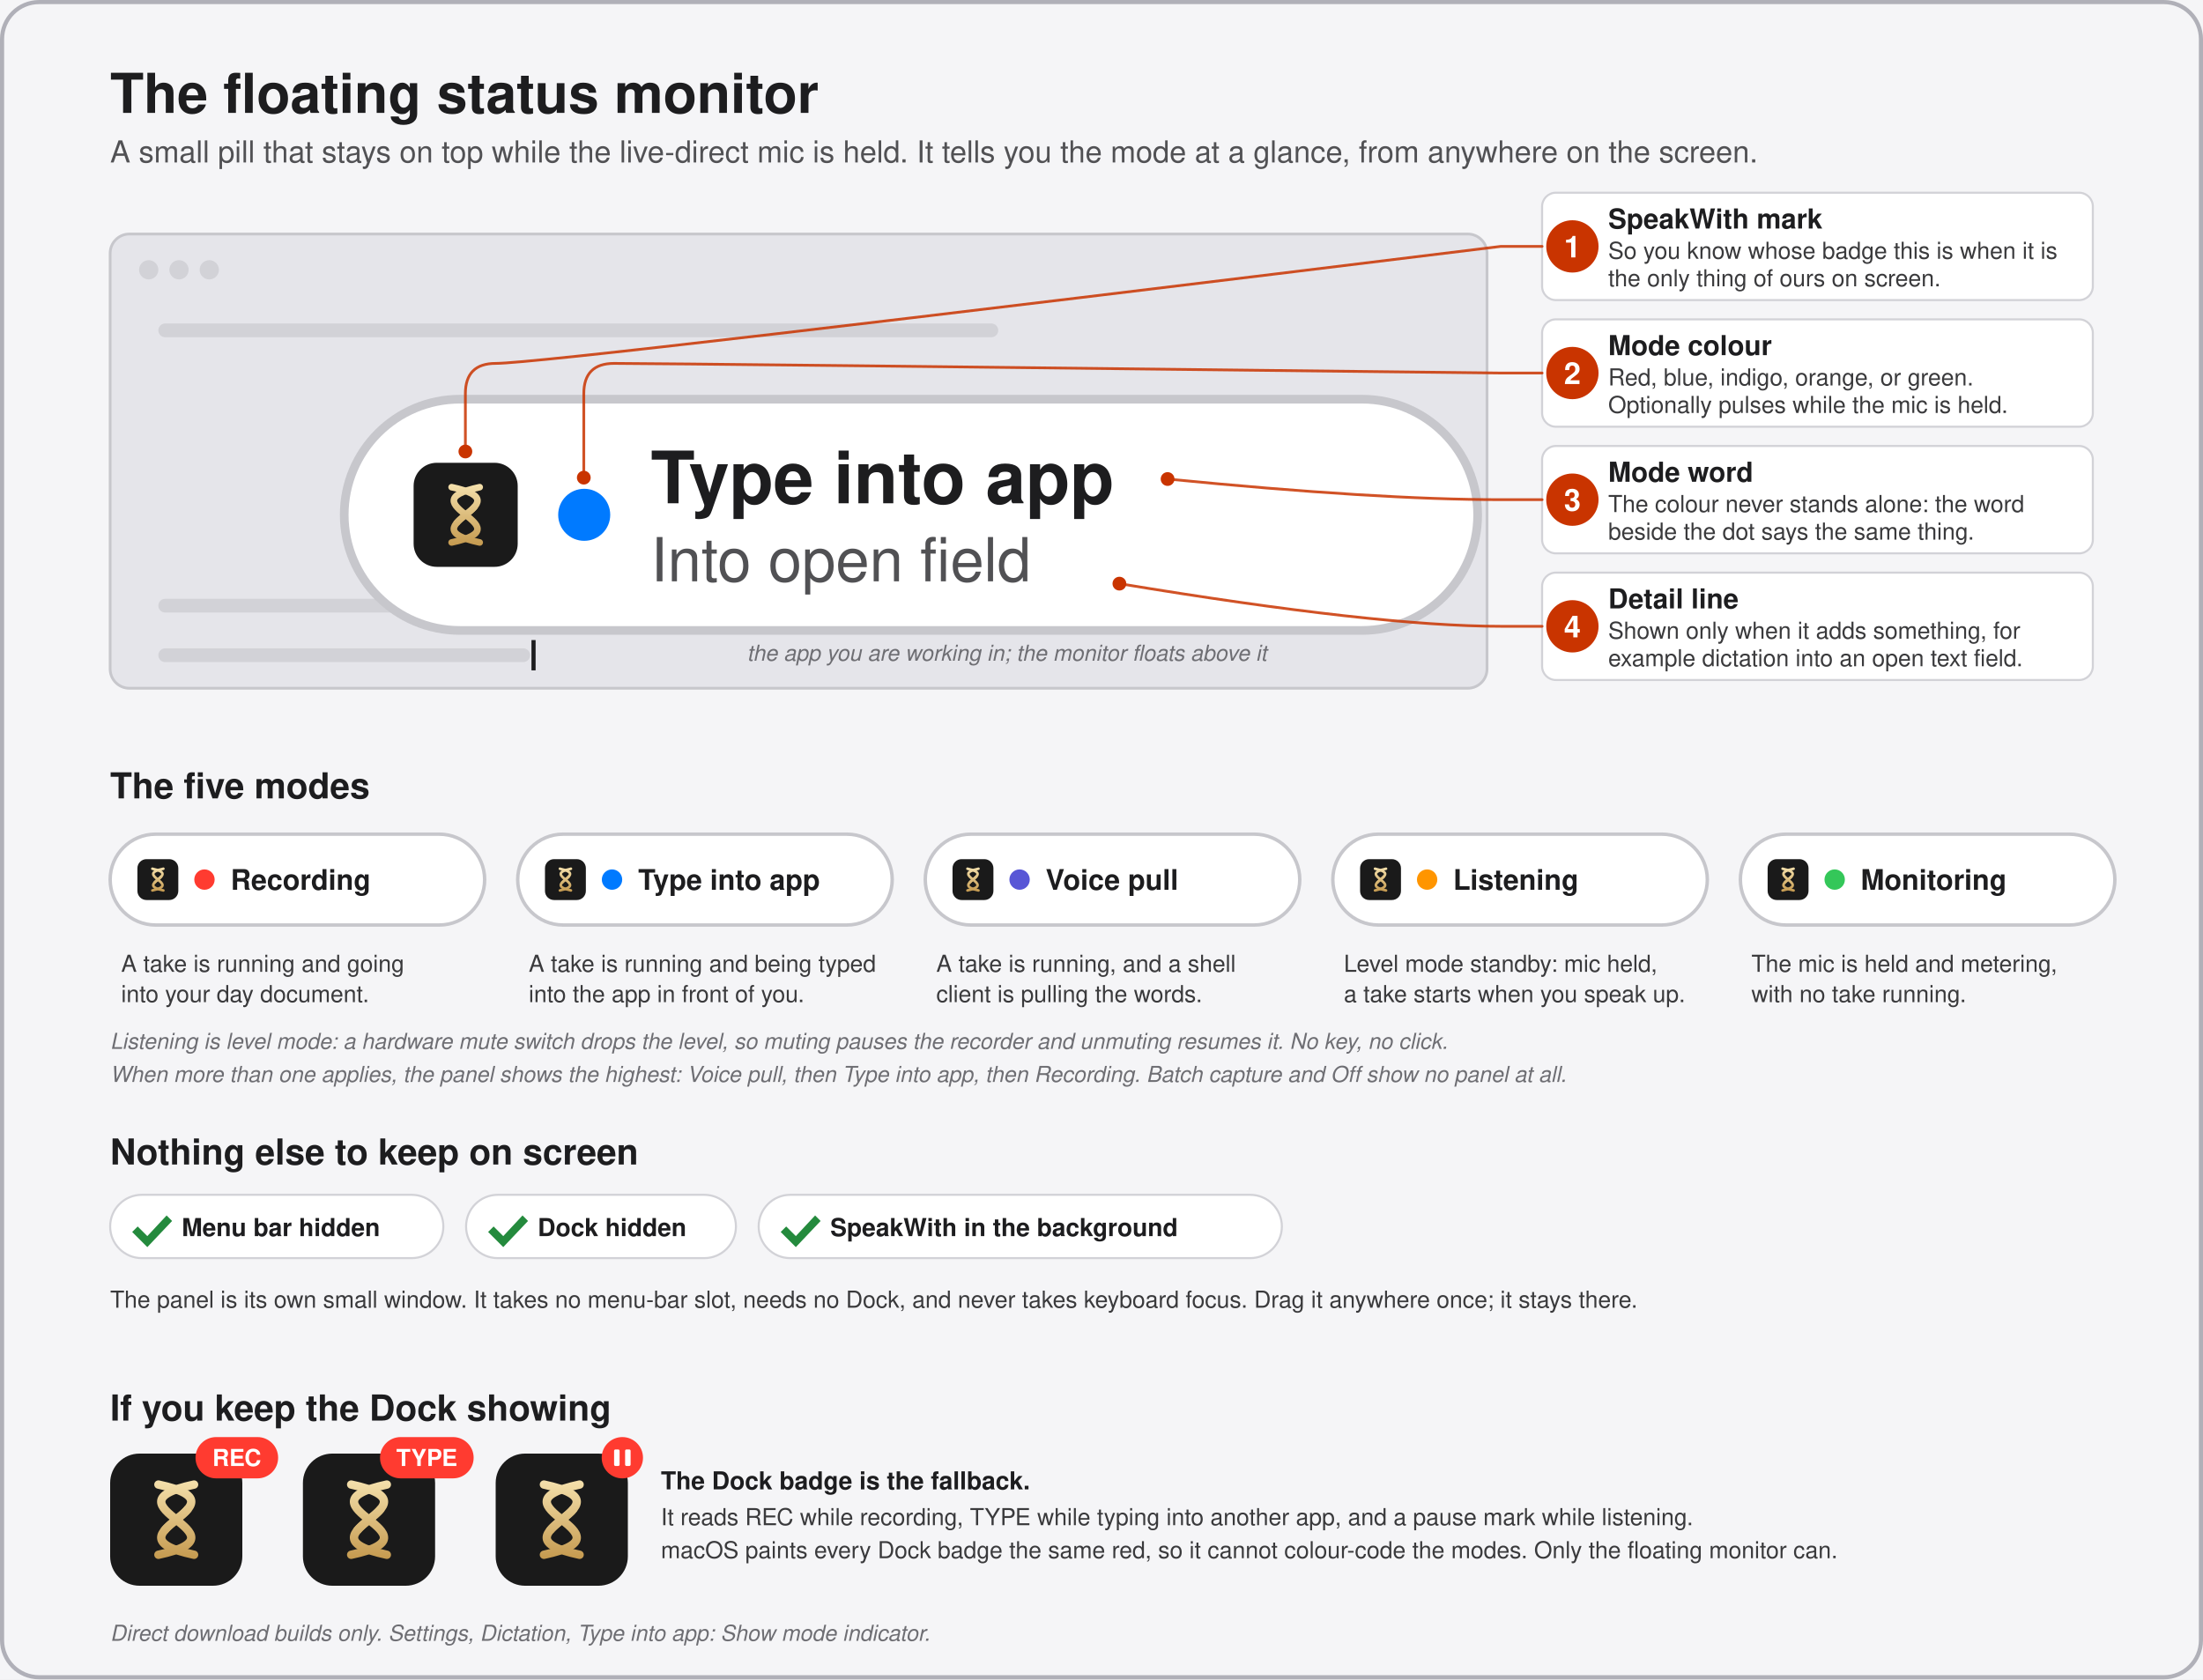
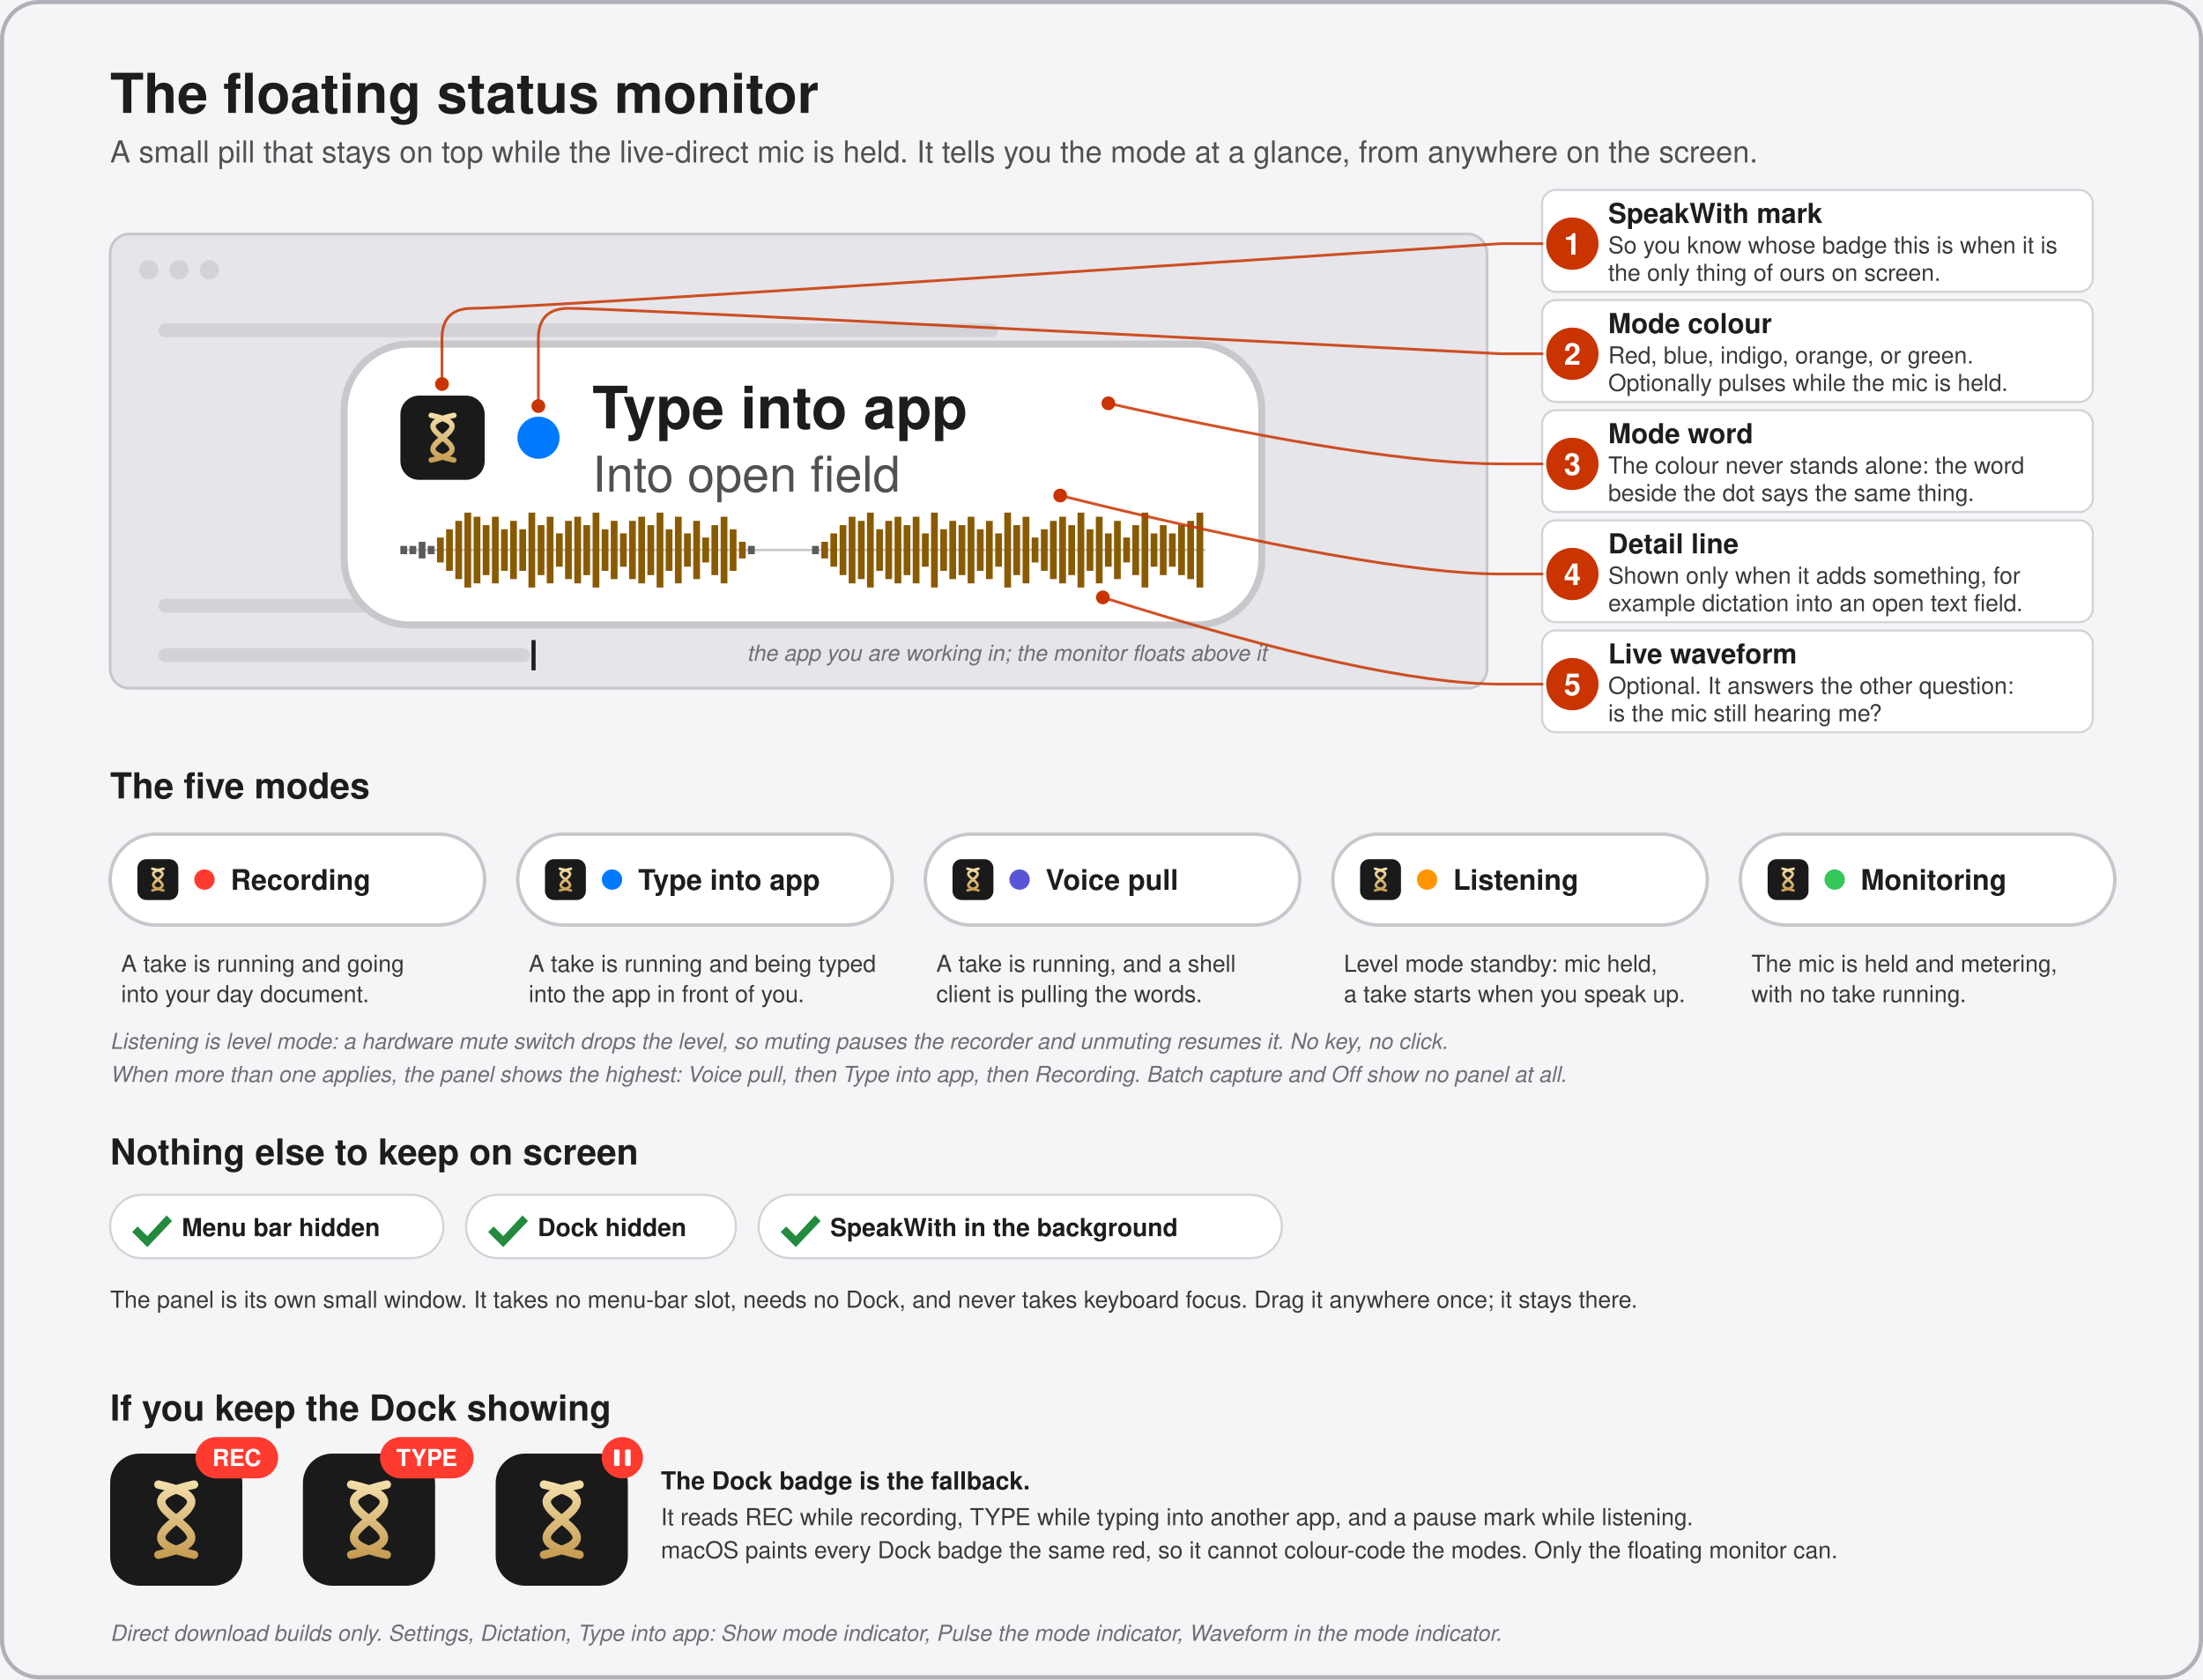
<svg xmlns="http://www.w3.org/2000/svg" width="1600" height="1220" viewBox="0 0 1600 1220" font-family="SF Pro Text, Helvetica Neue, Helvetica, Arial, sans-serif">
  <defs>
    <linearGradient id="markGrad" x1="512" y1="200" x2="512" y2="824" gradientUnits="userSpaceOnUse">
      <stop offset="0" stop-color="#f5e1ad" />
      <stop offset="1" stop-color="#c4994e" />
    </linearGradient>
    <style>
      .title { font-size: 40px; font-weight: 700; fill: #1D1D1F; }
      .subtitle { font-size: 22px; fill: #515154; }
      .h2 { font-size: 26px; font-weight: 700; fill: #1D1D1F; }
      .box { fill: #FFFFFF; stroke: #D2D2D7; stroke-width: 1.5; }
      .box-head { font-size: 20px; font-weight: 700; fill: #1D1D1F; }
      .box-body { font-size: 17px; fill: #3A3A3C; }
      .note { font-size: 16px; fill: #6E6E73; font-style: italic; }
      .leader { stroke: #C93400; stroke-width: 2; fill: none; stroke-linecap: round; stroke-linejoin: round; opacity: 0.85; }
      .pin-num { font-size: 22px; font-weight: 700; fill: #FFFFFF; text-anchor: middle; }
      .win { fill: #E5E5EA; stroke: #C7C7CC; stroke-width: 2; }
      .win-line { stroke: #D2D2D7; stroke-width: 10; stroke-linecap: round; }
      .cap { font-size: 17px; fill: #3A3A3C; }
      .cap-b { font-size: 18px; font-weight: 700; fill: #1D1D1F; }
      .chip { fill: #FFFFFF; stroke: #D2D2D7; stroke-width: 1.5; }
      .chip-t { font-size: 18px; font-weight: 600; fill: #1D1D1F; }
      .check { fill: #248A3D; }
    </style>
  </defs>
  <rect width="1600" height="1220" fill="#F5F5F7" />
  <rect x="1.5" y="1.5" width="1597" height="1217" rx="26.9" fill="none" stroke="#B0B0B8" stroke-width="3" />
  <text class="title" x="80" y="82">The floating status monitor</text>
  <text class="subtitle" x="80" y="118">A small pill that stays on top while the live-direct mic is held. It tells you the mode at a glance, from anywhere on the screen.</text>
  <g id="other-app">
    <rect class="win" x="80" y="170" width="1000" height="330" rx="14" />
    <circle cx="108" cy="196" r="7" fill="#D2D2D7" />
    <circle cx="130" cy="196" r="7" fill="#D2D2D7" />
    <circle cx="152" cy="196" r="7" fill="#D2D2D7" />
    <line class="win-line" x1="120" y1="240" x2="720" y2="240" />
    <line class="win-line" x1="120" y1="440" x2="560" y2="440" />
    <line class="win-line" x1="120" y1="476" x2="380" y2="476" />
    <rect x="386" y="465" width="3" height="22" fill="#1D1D1F" />
    <text class="note" x="920" y="480" text-anchor="end">the app you are working in; the monitor floats above it</text>
  </g>
  <g>
-     <rect x="250" y="290" width="823.2" height="168.0" rx="84.0" fill="#FFFFFF" stroke="#C7C7CC" stroke-width="6.3" />
-     <g transform="translate(300.4 336.2)">
-       <rect width="75.6" height="75.6" rx="16.8" fill="#1A1A1A" />
-       <svg x="0" y="0" width="75.6" height="75.6" viewBox="0 0 1024 1024">
-         <path fill="none" stroke="url(#markGrad)" stroke-width="65" stroke-linecap="round" d="M 374 240 C 1124 400 -100 624 650 784" />
-         <path fill="none" stroke="url(#markGrad)" stroke-width="65" stroke-linecap="round" d="M 650 240 C -100 400 1124 624 374 784" />
-         <path fill="none" stroke="url(#markGrad)" stroke-width="65" d="M 605.33 426.03 C 560.88 482.76 463.14 541.22 418.68 597.96" />
-       </svg>
-     </g>
-     <circle cx="424.3" cy="374.0" r="18.9" fill="#007AFF" />
-     <text x="472.6" y="365.6" font-size="52.5" font-weight="600" fill="#1D1D1F">Type into app</text>
-     <text x="472.6" y="422.3" font-size="44.1" fill="#515154">Into open field</text>
+     <rect x="250" y="250" width="666.4" height="204.0" rx="47.6" fill="#FFFFFF" stroke="#C7C7CC" stroke-width="5.1" />
+     <g transform="translate(290.8 287.4)">
+       <rect width="61.2" height="61.2" rx="13.6" fill="#1A1A1A" />
+       <svg x="0" y="0" width="61.2" height="61.2" viewBox="0 0 1024 1024">
+         <path fill="none" stroke="url(#markGrad)" stroke-width="65" stroke-linecap="round" d="M 374 240 C 1124 400 -100 624 650 784" />
+         <path fill="none" stroke="url(#markGrad)" stroke-width="65" stroke-linecap="round" d="M 650 240 C -100 400 1124 624 374 784" />
+         <path fill="none" stroke="url(#markGrad)" stroke-width="65" d="M 605.33 426.03 C 560.88 482.76 463.14 541.22 418.68 597.96" />
+       </svg>
+     </g>
+     <circle cx="391.1" cy="318.0" r="15.3" fill="#007AFF" />
+     <text x="430.2" y="311.2" font-size="42.5" font-weight="600" fill="#1D1D1F">Type into app</text>
+     <text x="430.2" y="357.1" font-size="35.7" fill="#515154">Into open field</text>
+     <rect x="290.8" y="398.7" width="584.8" height="1.7" fill="#C7C7CC" />
+     <rect x="290.8" y="396.6" width="4.9" height="6.0" fill="#5C5C5C" />
+     <rect x="297.4" y="396.6" width="4.9" height="6.0" fill="#5C5C5C" />
+     <rect x="304.1" y="393.6" width="4.9" height="12.1" fill="#5C5C5C" />
+     <rect x="310.7" y="396.6" width="4.9" height="6.0" fill="#5C5C5C" />
+     <rect x="317.4" y="390.5" width="4.9" height="18.1" fill="#8A5A00" />
+     <rect x="324.0" y="384.5" width="4.9" height="30.2" fill="#8A5A00" />
+     <rect x="330.7" y="378.4" width="4.9" height="42.3" fill="#8A5A00" />
+     <rect x="337.3" y="372.4" width="4.9" height="54.4" fill="#8A5A00" />
+     <rect x="344.0" y="375.4" width="4.9" height="48.4" fill="#8A5A00" />
+     <rect x="350.6" y="381.5" width="4.9" height="36.3" fill="#8A5A00" />
+     <rect x="357.3" y="375.4" width="4.9" height="48.4" fill="#8A5A00" />
+     <rect x="363.9" y="384.5" width="4.9" height="30.2" fill="#8A5A00" />
+     <rect x="370.5" y="378.4" width="4.9" height="42.3" fill="#8A5A00" />
+     <rect x="377.2" y="384.5" width="4.9" height="30.2" fill="#8A5A00" />
+     <rect x="383.8" y="372.4" width="4.9" height="54.4" fill="#8A5A00" />
+     <rect x="390.5" y="381.5" width="4.9" height="36.3" fill="#8A5A00" />
+     <rect x="397.1" y="375.4" width="4.9" height="48.4" fill="#8A5A00" />
+     <rect x="403.8" y="387.5" width="4.9" height="24.2" fill="#8A5A00" />
+     <rect x="410.4" y="378.4" width="4.9" height="42.3" fill="#8A5A00" />
+     <rect x="417.1" y="375.4" width="4.9" height="48.4" fill="#8A5A00" />
+     <rect x="423.7" y="381.5" width="4.9" height="36.3" fill="#8A5A00" />
+     <rect x="430.4" y="372.4" width="4.9" height="54.4" fill="#8A5A00" />
+     <rect x="437.0" y="384.5" width="4.9" height="30.2" fill="#8A5A00" />
+     <rect x="443.6" y="378.4" width="4.9" height="42.3" fill="#8A5A00" />
+     <rect x="450.3" y="387.5" width="4.9" height="24.2" fill="#8A5A00" />
+     <rect x="456.9" y="378.4" width="4.9" height="42.3" fill="#8A5A00" />
+     <rect x="463.6" y="375.4" width="4.9" height="48.4" fill="#8A5A00" />
+     <rect x="470.2" y="381.5" width="4.9" height="36.3" fill="#8A5A00" />
+     <rect x="476.9" y="372.4" width="4.9" height="54.4" fill="#8A5A00" />
+     <rect x="483.5" y="384.5" width="4.9" height="30.2" fill="#8A5A00" />
+     <rect x="490.2" y="375.4" width="4.9" height="48.4" fill="#8A5A00" />
+     <rect x="496.8" y="387.5" width="4.9" height="24.2" fill="#8A5A00" />
+     <rect x="503.5" y="378.4" width="4.9" height="42.3" fill="#8A5A00" />
+     <rect x="510.1" y="390.5" width="4.9" height="18.1" fill="#8A5A00" />
+     <rect x="516.7" y="381.5" width="4.9" height="36.3" fill="#8A5A00" />
+     <rect x="523.4" y="375.4" width="4.9" height="48.4" fill="#8A5A00" />
+     <rect x="530.0" y="384.5" width="4.9" height="30.2" fill="#8A5A00" />
+     <rect x="536.7" y="393.6" width="4.9" height="12.1" fill="#8A5A00" />
+     <rect x="543.3" y="396.6" width="4.9" height="6.0" fill="#5C5C5C" />
+     <rect x="589.8" y="396.6" width="4.9" height="6.0" fill="#5C5C5C" />
+     <rect x="596.5" y="393.6" width="4.9" height="12.1" fill="#8A5A00" />
+     <rect x="603.1" y="387.5" width="4.9" height="24.2" fill="#8A5A00" />
+     <rect x="609.8" y="381.5" width="4.9" height="36.3" fill="#8A5A00" />
+     <rect x="616.4" y="375.4" width="4.9" height="48.4" fill="#8A5A00" />
+     <rect x="623.1" y="378.4" width="4.9" height="42.3" fill="#8A5A00" />
+     <rect x="629.7" y="372.4" width="4.9" height="54.4" fill="#8A5A00" />
+     <rect x="636.4" y="384.5" width="4.9" height="30.2" fill="#8A5A00" />
+     <rect x="643.0" y="378.4" width="4.9" height="42.3" fill="#8A5A00" />
+     <rect x="649.7" y="375.4" width="4.9" height="48.4" fill="#8A5A00" />
+     <rect x="656.3" y="381.5" width="4.9" height="36.3" fill="#8A5A00" />
+     <rect x="662.9" y="375.4" width="4.9" height="48.4" fill="#8A5A00" />
+     <rect x="669.6" y="387.5" width="4.9" height="24.2" fill="#8A5A00" />
+     <rect x="676.2" y="372.4" width="4.9" height="54.4" fill="#8A5A00" />
+     <rect x="682.9" y="384.5" width="4.9" height="30.2" fill="#8A5A00" />
+     <rect x="689.5" y="378.4" width="4.9" height="42.3" fill="#8A5A00" />
+     <rect x="696.2" y="381.5" width="4.9" height="36.3" fill="#8A5A00" />
+     <rect x="702.8" y="375.4" width="4.9" height="48.4" fill="#8A5A00" />
+     <rect x="709.5" y="384.5" width="4.9" height="30.2" fill="#8A5A00" />
+     <rect x="716.1" y="378.4" width="4.9" height="42.3" fill="#8A5A00" />
+     <rect x="722.8" y="387.5" width="4.9" height="24.2" fill="#8A5A00" />
+     <rect x="729.4" y="372.4" width="4.9" height="54.4" fill="#8A5A00" />
+     <rect x="736.0" y="381.5" width="4.9" height="36.3" fill="#8A5A00" />
+     <rect x="742.7" y="375.4" width="4.9" height="48.4" fill="#8A5A00" />
+     <rect x="749.3" y="390.5" width="4.9" height="18.1" fill="#8A5A00" />
+     <rect x="756.0" y="384.5" width="4.9" height="30.2" fill="#8A5A00" />
+     <rect x="762.6" y="378.4" width="4.9" height="42.3" fill="#8A5A00" />
+     <rect x="769.3" y="375.4" width="4.9" height="48.4" fill="#8A5A00" />
+     <rect x="775.9" y="381.5" width="4.9" height="36.3" fill="#8A5A00" />
+     <rect x="782.6" y="372.4" width="4.9" height="54.4" fill="#8A5A00" />
+     <rect x="789.2" y="384.5" width="4.9" height="30.2" fill="#8A5A00" />
+     <rect x="795.9" y="375.4" width="4.9" height="48.4" fill="#8A5A00" />
+     <rect x="802.5" y="387.5" width="4.9" height="24.2" fill="#8A5A00" />
+     <rect x="809.1" y="378.4" width="4.9" height="42.3" fill="#8A5A00" />
+     <rect x="815.8" y="390.5" width="4.9" height="18.1" fill="#8A5A00" />
+     <rect x="822.4" y="381.5" width="4.9" height="36.3" fill="#8A5A00" />
+     <rect x="829.1" y="372.4" width="4.9" height="54.4" fill="#8A5A00" />
+     <rect x="835.7" y="387.5" width="4.9" height="24.2" fill="#8A5A00" />
+     <rect x="842.4" y="381.5" width="4.9" height="36.3" fill="#8A5A00" />
+     <rect x="849.0" y="387.5" width="4.9" height="24.2" fill="#8A5A00" />
+     <rect x="855.7" y="381.5" width="4.9" height="36.3" fill="#8A5A00" />
+     <rect x="862.3" y="378.4" width="4.9" height="42.3" fill="#8A5A00" />
+     <rect x="869.0" y="372.4" width="4.9" height="54.4" fill="#8A5A00" />
  </g>
  <g id="callout-1">
-     <rect class="box" x="1120" y="140" width="400" height="78" rx="10" />
-     <text class="box-head" x="1168" y="166">SpeakWith mark</text>
-     <text class="box-body" x="1168" y="188">So you know whose badge this is when it is</text>
-     <text class="box-body" x="1168" y="208">the only thing of ours on screen.</text>
-     <path class="leader" d="M 1120 179 L 1090 179 Q 398 264 360 264 L 360 264 Q 338 264 338 286 L 338 328" />
-     <circle cx="338" cy="328" r="5" fill="#C93400" />
-     <circle cx="1142" cy="179" r="19" fill="#C93400" />
-     <text x="1142" y="187" class="pin-num">1</text>
+     <rect class="box" x="1120" y="138" width="400" height="74" rx="10" />
+     <text class="box-head" x="1168" y="162">SpeakWith mark</text>
+     <text class="box-body" x="1168" y="184">So you know whose badge this is when it is</text>
+     <text class="box-body" x="1168" y="204">the only thing of ours on screen.</text>
+     <path class="leader" d="M 1120 177 L 1090 177 Q 381 224 343 224 L 343 224 Q 321 224 321 246 L 321 279" />
+     <circle cx="321" cy="279" r="5" fill="#C93400" />
+     <circle cx="1142" cy="177" r="19" fill="#C93400" />
+     <text x="1142" y="185" class="pin-num">1</text>
  </g>
  <g id="callout-2">
-     <rect class="box" x="1120" y="232" width="400" height="78" rx="10" />
-     <text class="box-head" x="1168" y="258">Mode colour</text>
-     <text class="box-body" x="1168" y="280">Red, blue, indigo, orange, or green.</text>
-     <text class="box-body" x="1168" y="300">Optionally pulses while the mic is held.</text>
-     <path class="leader" d="M 1120 271 L 1090 271 Q 484 264 446 264 L 446 264 Q 424 264 424 286 L 424 347" />
-     <circle cx="424" cy="347" r="5" fill="#C93400" />
-     <circle cx="1142" cy="271" r="19" fill="#C93400" />
-     <text x="1142" y="279" class="pin-num">2</text>
+     <rect class="box" x="1120" y="218" width="400" height="74" rx="10" />
+     <text class="box-head" x="1168" y="242">Mode colour</text>
+     <text class="box-body" x="1168" y="264">Red, blue, indigo, orange, or green.</text>
+     <text class="box-body" x="1168" y="284">Optionally pulses while the mic is held.</text>
+     <path class="leader" d="M 1120 257 L 1090 257 Q 451 224 413 224 L 413 224 Q 391 224 391 246 L 391 295" />
+     <circle cx="391" cy="295" r="5" fill="#C93400" />
+     <circle cx="1142" cy="257" r="19" fill="#C93400" />
+     <text x="1142" y="265" class="pin-num">2</text>
  </g>
  <g id="callout-3">
-     <rect class="box" x="1120" y="324" width="400" height="78" rx="10" />
-     <text class="box-head" x="1168" y="350">Mode word</text>
-     <text class="box-body" x="1168" y="372">The colour never stands alone: the word</text>
-     <text class="box-body" x="1168" y="392">beside the dot says the same thing.</text>
-     <path class="leader" d="M 1120 363 L 1090 363 Q 1000 363 848 348" />
-     <circle cx="848" cy="348" r="5" fill="#C93400" />
-     <circle cx="1142" cy="363" r="19" fill="#C93400" />
-     <text x="1142" y="371" class="pin-num">3</text>
+     <rect class="box" x="1120" y="298" width="400" height="74" rx="10" />
+     <text class="box-head" x="1168" y="322">Mode word</text>
+     <text class="box-body" x="1168" y="344">The colour never stands alone: the word</text>
+     <text class="box-body" x="1168" y="364">beside the dot says the same thing.</text>
+     <path class="leader" d="M 1120 337 L 1090 337 Q 1000 337 805 293" />
+     <circle cx="805" cy="293" r="5" fill="#C93400" />
+     <circle cx="1142" cy="337" r="19" fill="#C93400" />
+     <text x="1142" y="345" class="pin-num">3</text>
  </g>
  <g id="callout-4">
-     <rect class="box" x="1120" y="416" width="400" height="78" rx="10" />
-     <text class="box-head" x="1168" y="442">Detail line</text>
-     <text class="box-body" x="1168" y="464">Shown only when it adds something, for</text>
-     <text class="box-body" x="1168" y="484">example dictation into an open text field.</text>
-     <path class="leader" d="M 1120 455 L 1090 455 Q 1000 455 813 424" />
-     <circle cx="813" cy="424" r="5" fill="#C93400" />
-     <circle cx="1142" cy="455" r="19" fill="#C93400" />
-     <text x="1142" y="463" class="pin-num">4</text>
+     <rect class="box" x="1120" y="378" width="400" height="74" rx="10" />
+     <text class="box-head" x="1168" y="402">Detail line</text>
+     <text class="box-body" x="1168" y="424">Shown only when it adds something, for</text>
+     <text class="box-body" x="1168" y="444">example dictation into an open text field.</text>
+     <path class="leader" d="M 1120 417 L 1090 417 Q 1000 417 770 360" />
+     <circle cx="770" cy="360" r="5" fill="#C93400" />
+     <circle cx="1142" cy="417" r="19" fill="#C93400" />
+     <text x="1142" y="425" class="pin-num">4</text>
+   </g>
+   <g id="callout-5">
+     <rect class="box" x="1120" y="458" width="400" height="74" rx="10" />
+     <text class="box-head" x="1168" y="482">Live waveform</text>
+     <text class="box-body" x="1168" y="504">Optional. It answers the other question:</text>
+     <text class="box-body" x="1168" y="524">is the mic still hearing me?</text>
+     <path class="leader" d="M 1120 497 L 1090 497 Q 1000 497 801 434" />
+     <circle cx="801" cy="434" r="5" fill="#C93400" />
+     <circle cx="1142" cy="497" r="19" fill="#C93400" />
+     <text x="1142" y="505" class="pin-num">5</text>
  </g>
  <text class="h2" x="80" y="580">The five modes</text>
  <g>
    <rect x="80" y="606" width="272" height="66" rx="33.0" fill="#FFFFFF" stroke="#C7C7CC" stroke-width="2.5" />
    <g transform="translate(99.8 624.15)">
      <rect width="29.7" height="29.7" rx="6.6" fill="#1A1A1A" />
      <svg x="0" y="0" width="29.7" height="29.7" viewBox="0 0 1024 1024">
        <path fill="none" stroke="url(#markGrad)" stroke-width="65" stroke-linecap="round" d="M 374 240 C 1124 400 -100 624 650 784" />
        <path fill="none" stroke="url(#markGrad)" stroke-width="65" stroke-linecap="round" d="M 650 240 C -100 400 1124 624 374 784" />
        <path fill="none" stroke="url(#markGrad)" stroke-width="65" d="M 605.33 426.03 C 560.88 482.76 463.14 541.22 418.68 597.96" />
      </svg>
    </g>
    <circle cx="148.5" cy="639.0" r="7.4" fill="#FF3B30" />
    <text x="167.5" y="646.4" font-size="20.6" font-weight="600" fill="#1D1D1F">Recording</text>
  </g>
  <text class="cap" x="88" y="706">A take is running and going</text>
  <text class="cap" x="88" y="728">into your day document.</text>
  <g>
    <rect x="376" y="606" width="272" height="66" rx="33.0" fill="#FFFFFF" stroke="#C7C7CC" stroke-width="2.5" />
    <g transform="translate(395.8 624.15)">
      <rect width="29.7" height="29.7" rx="6.6" fill="#1A1A1A" />
      <svg x="0" y="0" width="29.7" height="29.7" viewBox="0 0 1024 1024">
        <path fill="none" stroke="url(#markGrad)" stroke-width="65" stroke-linecap="round" d="M 374 240 C 1124 400 -100 624 650 784" />
        <path fill="none" stroke="url(#markGrad)" stroke-width="65" stroke-linecap="round" d="M 650 240 C -100 400 1124 624 374 784" />
        <path fill="none" stroke="url(#markGrad)" stroke-width="65" d="M 605.33 426.03 C 560.88 482.76 463.14 541.22 418.68 597.96" />
      </svg>
    </g>
    <circle cx="444.5" cy="639.0" r="7.4" fill="#007AFF" />
    <text x="463.5" y="646.4" font-size="20.6" font-weight="600" fill="#1D1D1F">Type into app</text>
  </g>
  <text class="cap" x="384" y="706">A take is running and being typed</text>
  <text class="cap" x="384" y="728">into the app in front of you.</text>
  <g>
    <rect x="672" y="606" width="272" height="66" rx="33.0" fill="#FFFFFF" stroke="#C7C7CC" stroke-width="2.5" />
    <g transform="translate(691.8 624.15)">
      <rect width="29.7" height="29.7" rx="6.6" fill="#1A1A1A" />
      <svg x="0" y="0" width="29.7" height="29.7" viewBox="0 0 1024 1024">
        <path fill="none" stroke="url(#markGrad)" stroke-width="65" stroke-linecap="round" d="M 374 240 C 1124 400 -100 624 650 784" />
        <path fill="none" stroke="url(#markGrad)" stroke-width="65" stroke-linecap="round" d="M 650 240 C -100 400 1124 624 374 784" />
        <path fill="none" stroke="url(#markGrad)" stroke-width="65" d="M 605.33 426.03 C 560.88 482.76 463.14 541.22 418.68 597.96" />
      </svg>
    </g>
    <circle cx="740.5" cy="639.0" r="7.4" fill="#5856D6" />
    <text x="759.4" y="646.4" font-size="20.6" font-weight="600" fill="#1D1D1F">Voice pull</text>
  </g>
  <text class="cap" x="680" y="706">A take is running, and a shell</text>
  <text class="cap" x="680" y="728">client is pulling the words.</text>
  <g>
    <rect x="968" y="606" width="272" height="66" rx="33.0" fill="#FFFFFF" stroke="#C7C7CC" stroke-width="2.5" />
    <g transform="translate(987.8 624.15)">
      <rect width="29.7" height="29.7" rx="6.6" fill="#1A1A1A" />
      <svg x="0" y="0" width="29.7" height="29.7" viewBox="0 0 1024 1024">
        <path fill="none" stroke="url(#markGrad)" stroke-width="65" stroke-linecap="round" d="M 374 240 C 1124 400 -100 624 650 784" />
        <path fill="none" stroke="url(#markGrad)" stroke-width="65" stroke-linecap="round" d="M 650 240 C -100 400 1124 624 374 784" />
        <path fill="none" stroke="url(#markGrad)" stroke-width="65" d="M 605.33 426.03 C 560.88 482.76 463.14 541.22 418.68 597.96" />
      </svg>
    </g>
    <circle cx="1036.5" cy="639.0" r="7.4" fill="#FF9500" />
    <text x="1055.4" y="646.4" font-size="20.6" font-weight="600" fill="#1D1D1F">Listening</text>
  </g>
  <text class="cap" x="976" y="706">Level mode standby: mic held,</text>
  <text class="cap" x="976" y="728">a take starts when you speak up.</text>
  <g>
    <rect x="1264" y="606" width="272" height="66" rx="33.0" fill="#FFFFFF" stroke="#C7C7CC" stroke-width="2.5" />
    <g transform="translate(1283.8 624.15)">
      <rect width="29.7" height="29.7" rx="6.6" fill="#1A1A1A" />
      <svg x="0" y="0" width="29.7" height="29.7" viewBox="0 0 1024 1024">
        <path fill="none" stroke="url(#markGrad)" stroke-width="65" stroke-linecap="round" d="M 374 240 C 1124 400 -100 624 650 784" />
        <path fill="none" stroke="url(#markGrad)" stroke-width="65" stroke-linecap="round" d="M 650 240 C -100 400 1124 624 374 784" />
        <path fill="none" stroke="url(#markGrad)" stroke-width="65" d="M 605.33 426.03 C 560.88 482.76 463.14 541.22 418.68 597.96" />
      </svg>
    </g>
    <circle cx="1332.5" cy="639.0" r="7.4" fill="#34C759" />
    <text x="1351.4" y="646.4" font-size="20.6" font-weight="600" fill="#1D1D1F">Monitoring</text>
  </g>
  <text class="cap" x="1272" y="706">The mic is held and metering,</text>
  <text class="cap" x="1272" y="728">with no take running.</text>
  <text class="note" x="80" y="762">Listening is level mode: a hardware mute switch drops the level, so muting pauses the recorder and unmuting resumes it. No key, no click.</text>
  <text class="note" x="80" y="786">When more than one applies, the panel shows the highest: Voice pull, then Type into app, then Recording. Batch capture and Off show no panel at all.</text>
  <text class="h2" x="80" y="846">Nothing else to keep on screen</text>
  <g>
    <rect class="chip" x="80" y="868" width="242" height="46" rx="23" />
    <path class="check" d="M 100 891 l 7 7 l 14 -15 l 4 4 l -18 19 l -11 -11 z" />
    <text class="chip-t" x="132" y="898">Menu bar hidden</text>
  </g>
  <g>
    <rect class="chip" x="338.5" y="868" width="196" height="46" rx="23" />
    <path class="check" d="M 358.5 891 l 7 7 l 14 -15 l 4 4 l -18 19 l -11 -11 z" />
    <text class="chip-t" x="390.5" y="898">Dock hidden</text>
  </g>
  <g>
    <rect class="chip" x="551.0" y="868" width="380" height="46" rx="23" />
    <path class="check" d="M 571.0 891 l 7 7 l 14 -15 l 4 4 l -18 19 l -11 -11 z" />
    <text class="chip-t" x="603.0" y="898">SpeakWith in the background</text>
  </g>
  <text class="cap" x="80" y="950">The panel is its own small window. It takes no menu-bar slot, needs no Dock, and never takes keyboard focus. Drag it anywhere once; it stays there.</text>
  <text class="h2" x="80" y="1032">If you keep the Dock showing</text>
  <g id="dock-fallback">
    <g transform="translate(80 1056)">
      <rect width="96" height="96" rx="21.3" fill="#1A1A1A" />
      <svg x="0" y="0" width="96" height="96" viewBox="0 0 1024 1024">
        <path fill="none" stroke="url(#markGrad)" stroke-width="65" stroke-linecap="round" d="M 374 240 C 1124 400 -100 624 650 784" />
        <path fill="none" stroke="url(#markGrad)" stroke-width="65" stroke-linecap="round" d="M 650 240 C -100 400 1124 624 374 784" />
        <path fill="none" stroke="url(#markGrad)" stroke-width="65" d="M 605.33 426.03 C 560.88 482.76 463.14 541.22 418.68 597.96" />
      </svg>
    </g>
    <rect x="142" y="1044" width="60" height="30" rx="15" fill="#FF3B30" />
    <text x="172" y="1065" font-size="17" font-weight="700" fill="#FFFFFF" text-anchor="middle">REC</text>
    <g transform="translate(220 1056)">
      <rect width="96" height="96" rx="21.3" fill="#1A1A1A" />
      <svg x="0" y="0" width="96" height="96" viewBox="0 0 1024 1024">
        <path fill="none" stroke="url(#markGrad)" stroke-width="65" stroke-linecap="round" d="M 374 240 C 1124 400 -100 624 650 784" />
        <path fill="none" stroke="url(#markGrad)" stroke-width="65" stroke-linecap="round" d="M 650 240 C -100 400 1124 624 374 784" />
        <path fill="none" stroke="url(#markGrad)" stroke-width="65" d="M 605.33 426.03 C 560.88 482.76 463.14 541.22 418.68 597.96" />
      </svg>
    </g>
    <rect x="276" y="1044" width="68" height="30" rx="15" fill="#FF3B30" />
    <text x="310" y="1065" font-size="17" font-weight="700" fill="#FFFFFF" text-anchor="middle">TYPE</text>
    <g transform="translate(360 1056)">
      <rect width="96" height="96" rx="21.3" fill="#1A1A1A" />
      <svg x="0" y="0" width="96" height="96" viewBox="0 0 1024 1024">
        <path fill="none" stroke="url(#markGrad)" stroke-width="65" stroke-linecap="round" d="M 374 240 C 1124 400 -100 624 650 784" />
        <path fill="none" stroke="url(#markGrad)" stroke-width="65" stroke-linecap="round" d="M 650 240 C -100 400 1124 624 374 784" />
        <path fill="none" stroke="url(#markGrad)" stroke-width="65" d="M 605.33 426.03 C 560.88 482.76 463.14 541.22 418.68 597.96" />
      </svg>
    </g>
    <circle cx="452" cy="1059" r="15" fill="#FF3B30" />
    <rect x="446" y="1053" width="4" height="12" rx="1" fill="#FFFFFF" />
    <rect x="454" y="1053" width="4" height="12" rx="1" fill="#FFFFFF" />
  </g>
  <text class="cap-b" x="480" y="1082">The Dock badge is the fallback.</text>
  <text class="cap" x="480" y="1108">It reads REC while recording, TYPE while typing into another app, and a pause mark while listening.</text>
  <text class="cap" x="480" y="1132">macOS paints every Dock badge the same red, so it cannot colour-code the modes. Only the floating monitor can.</text>
-   <text class="note" x="80" y="1192">Direct download builds only. Settings, Dictation, Type into app: Show mode indicator.</text>
+   <text class="note" x="80" y="1192">Direct download builds only. Settings, Dictation, Type into app: Show mode indicator, Pulse the mode indicator, Waveform in the mode indicator.</text>
</svg>
